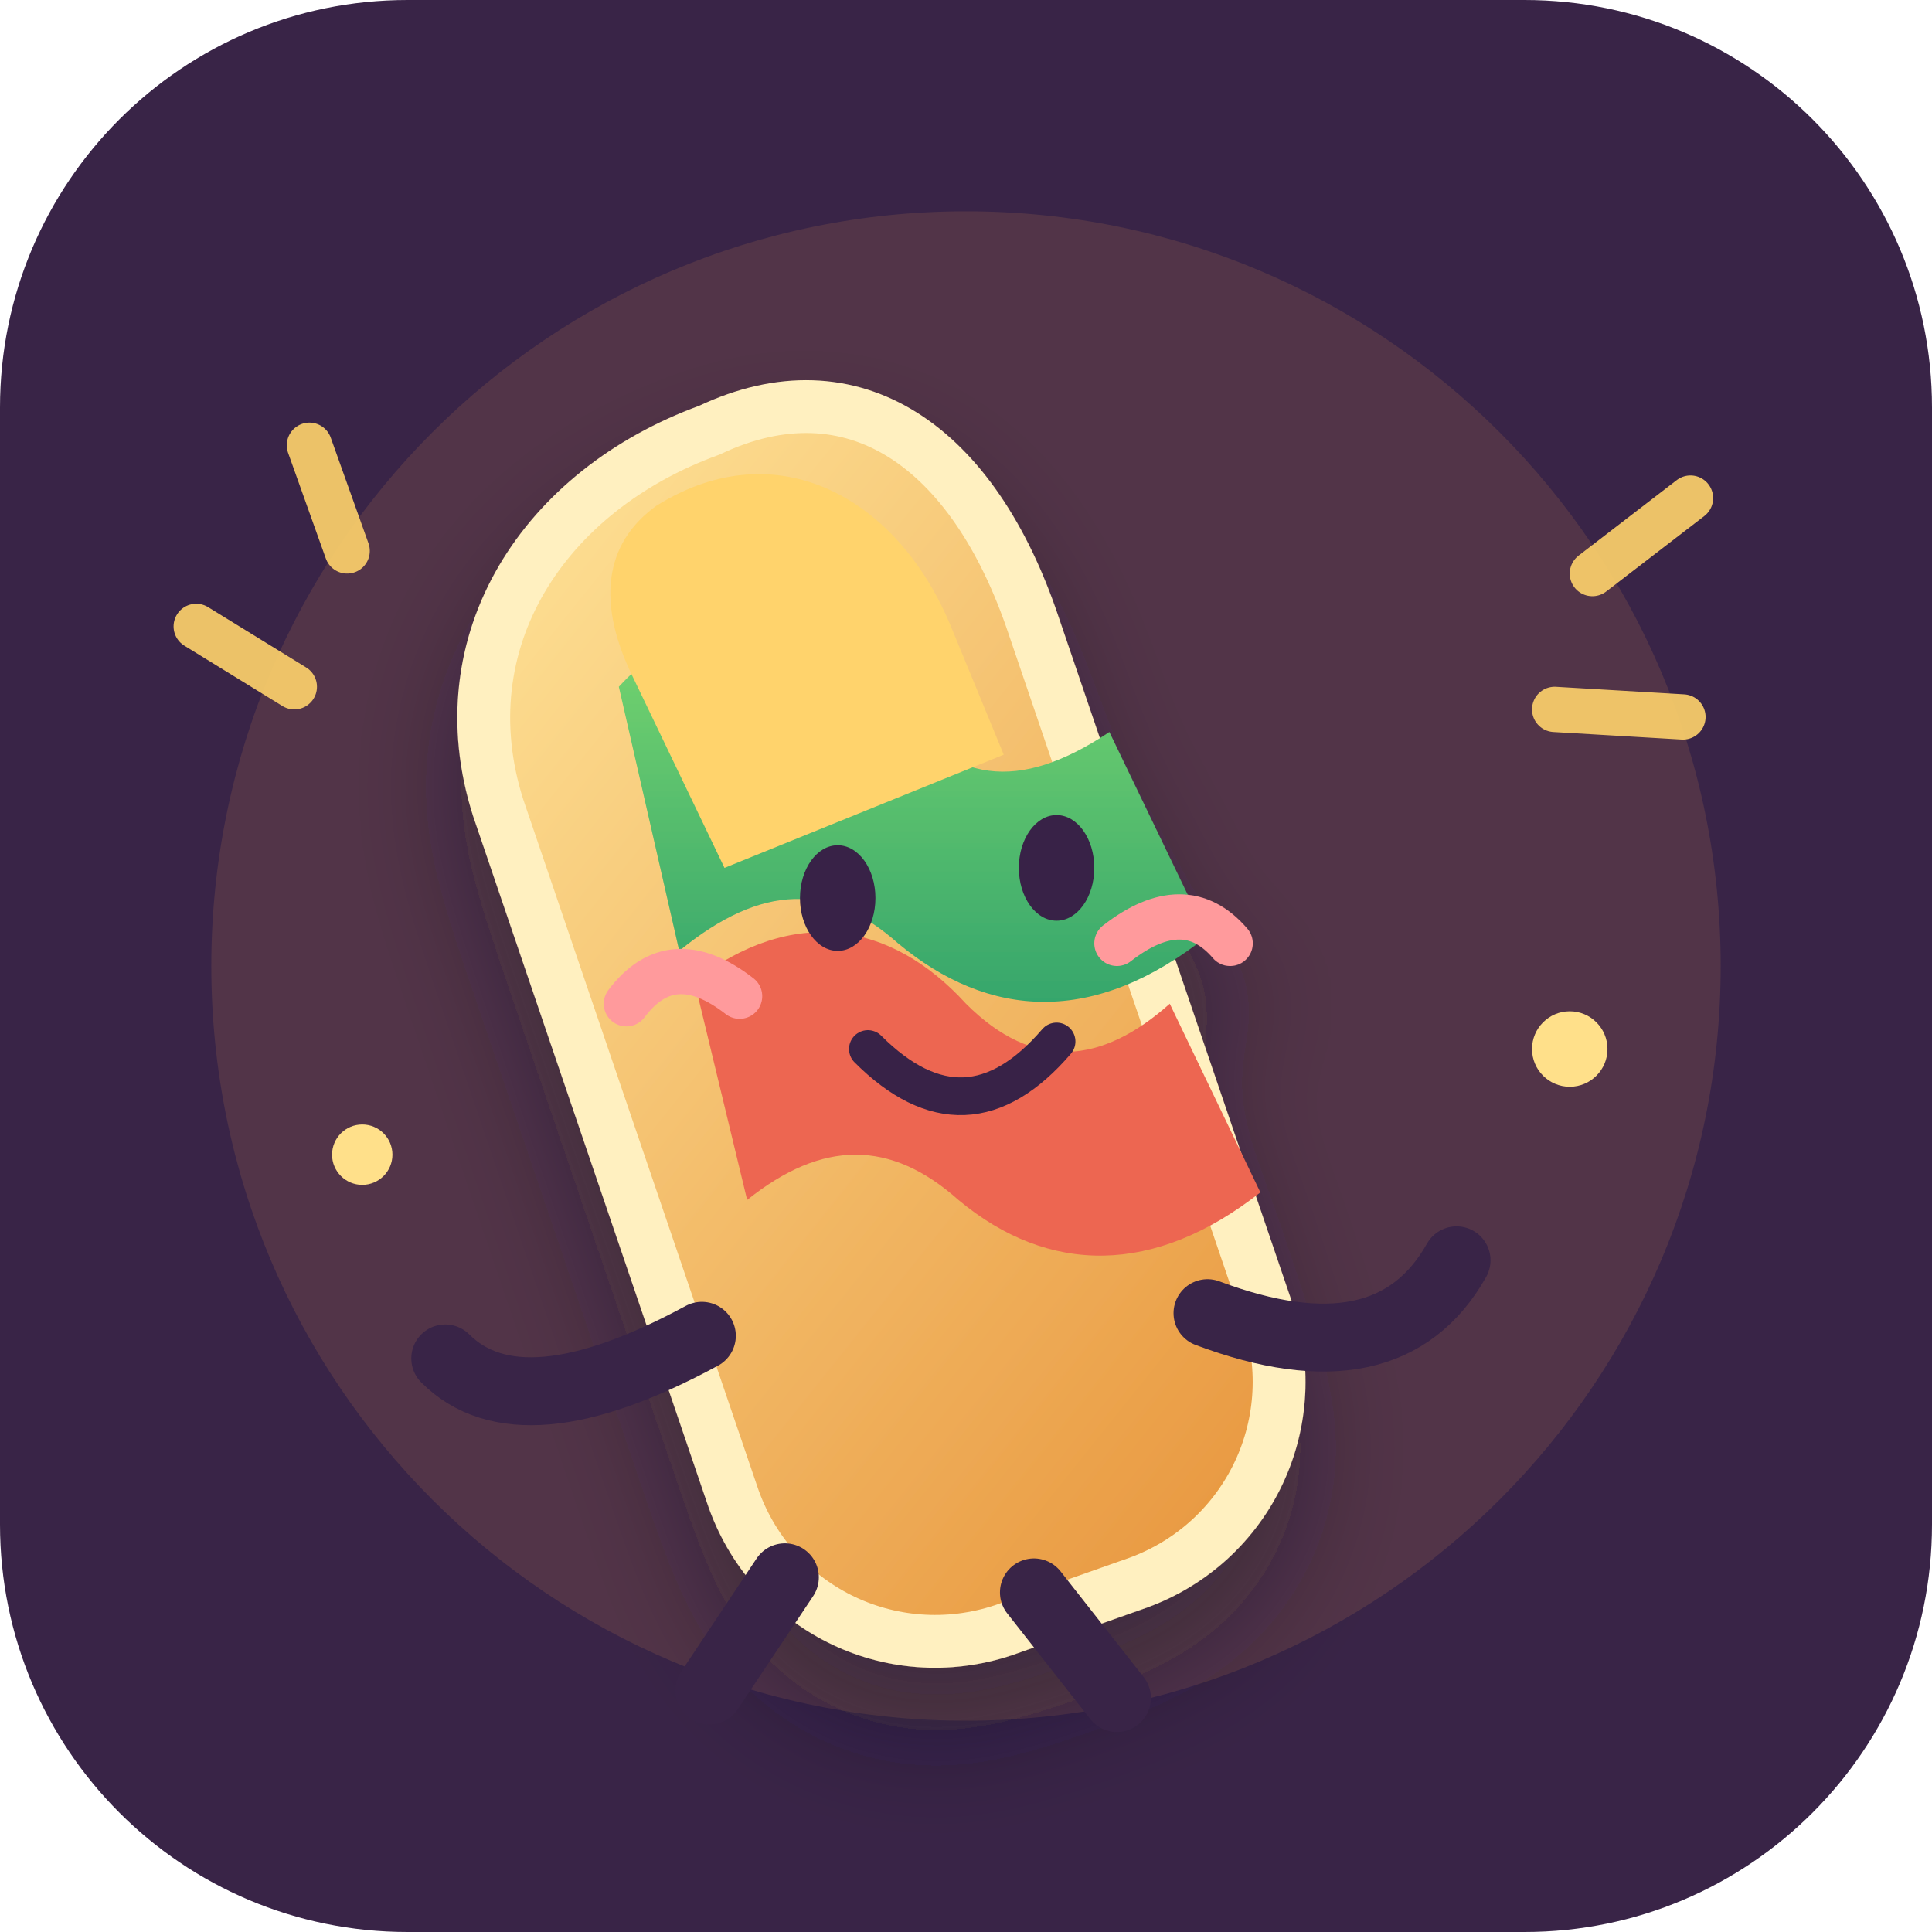
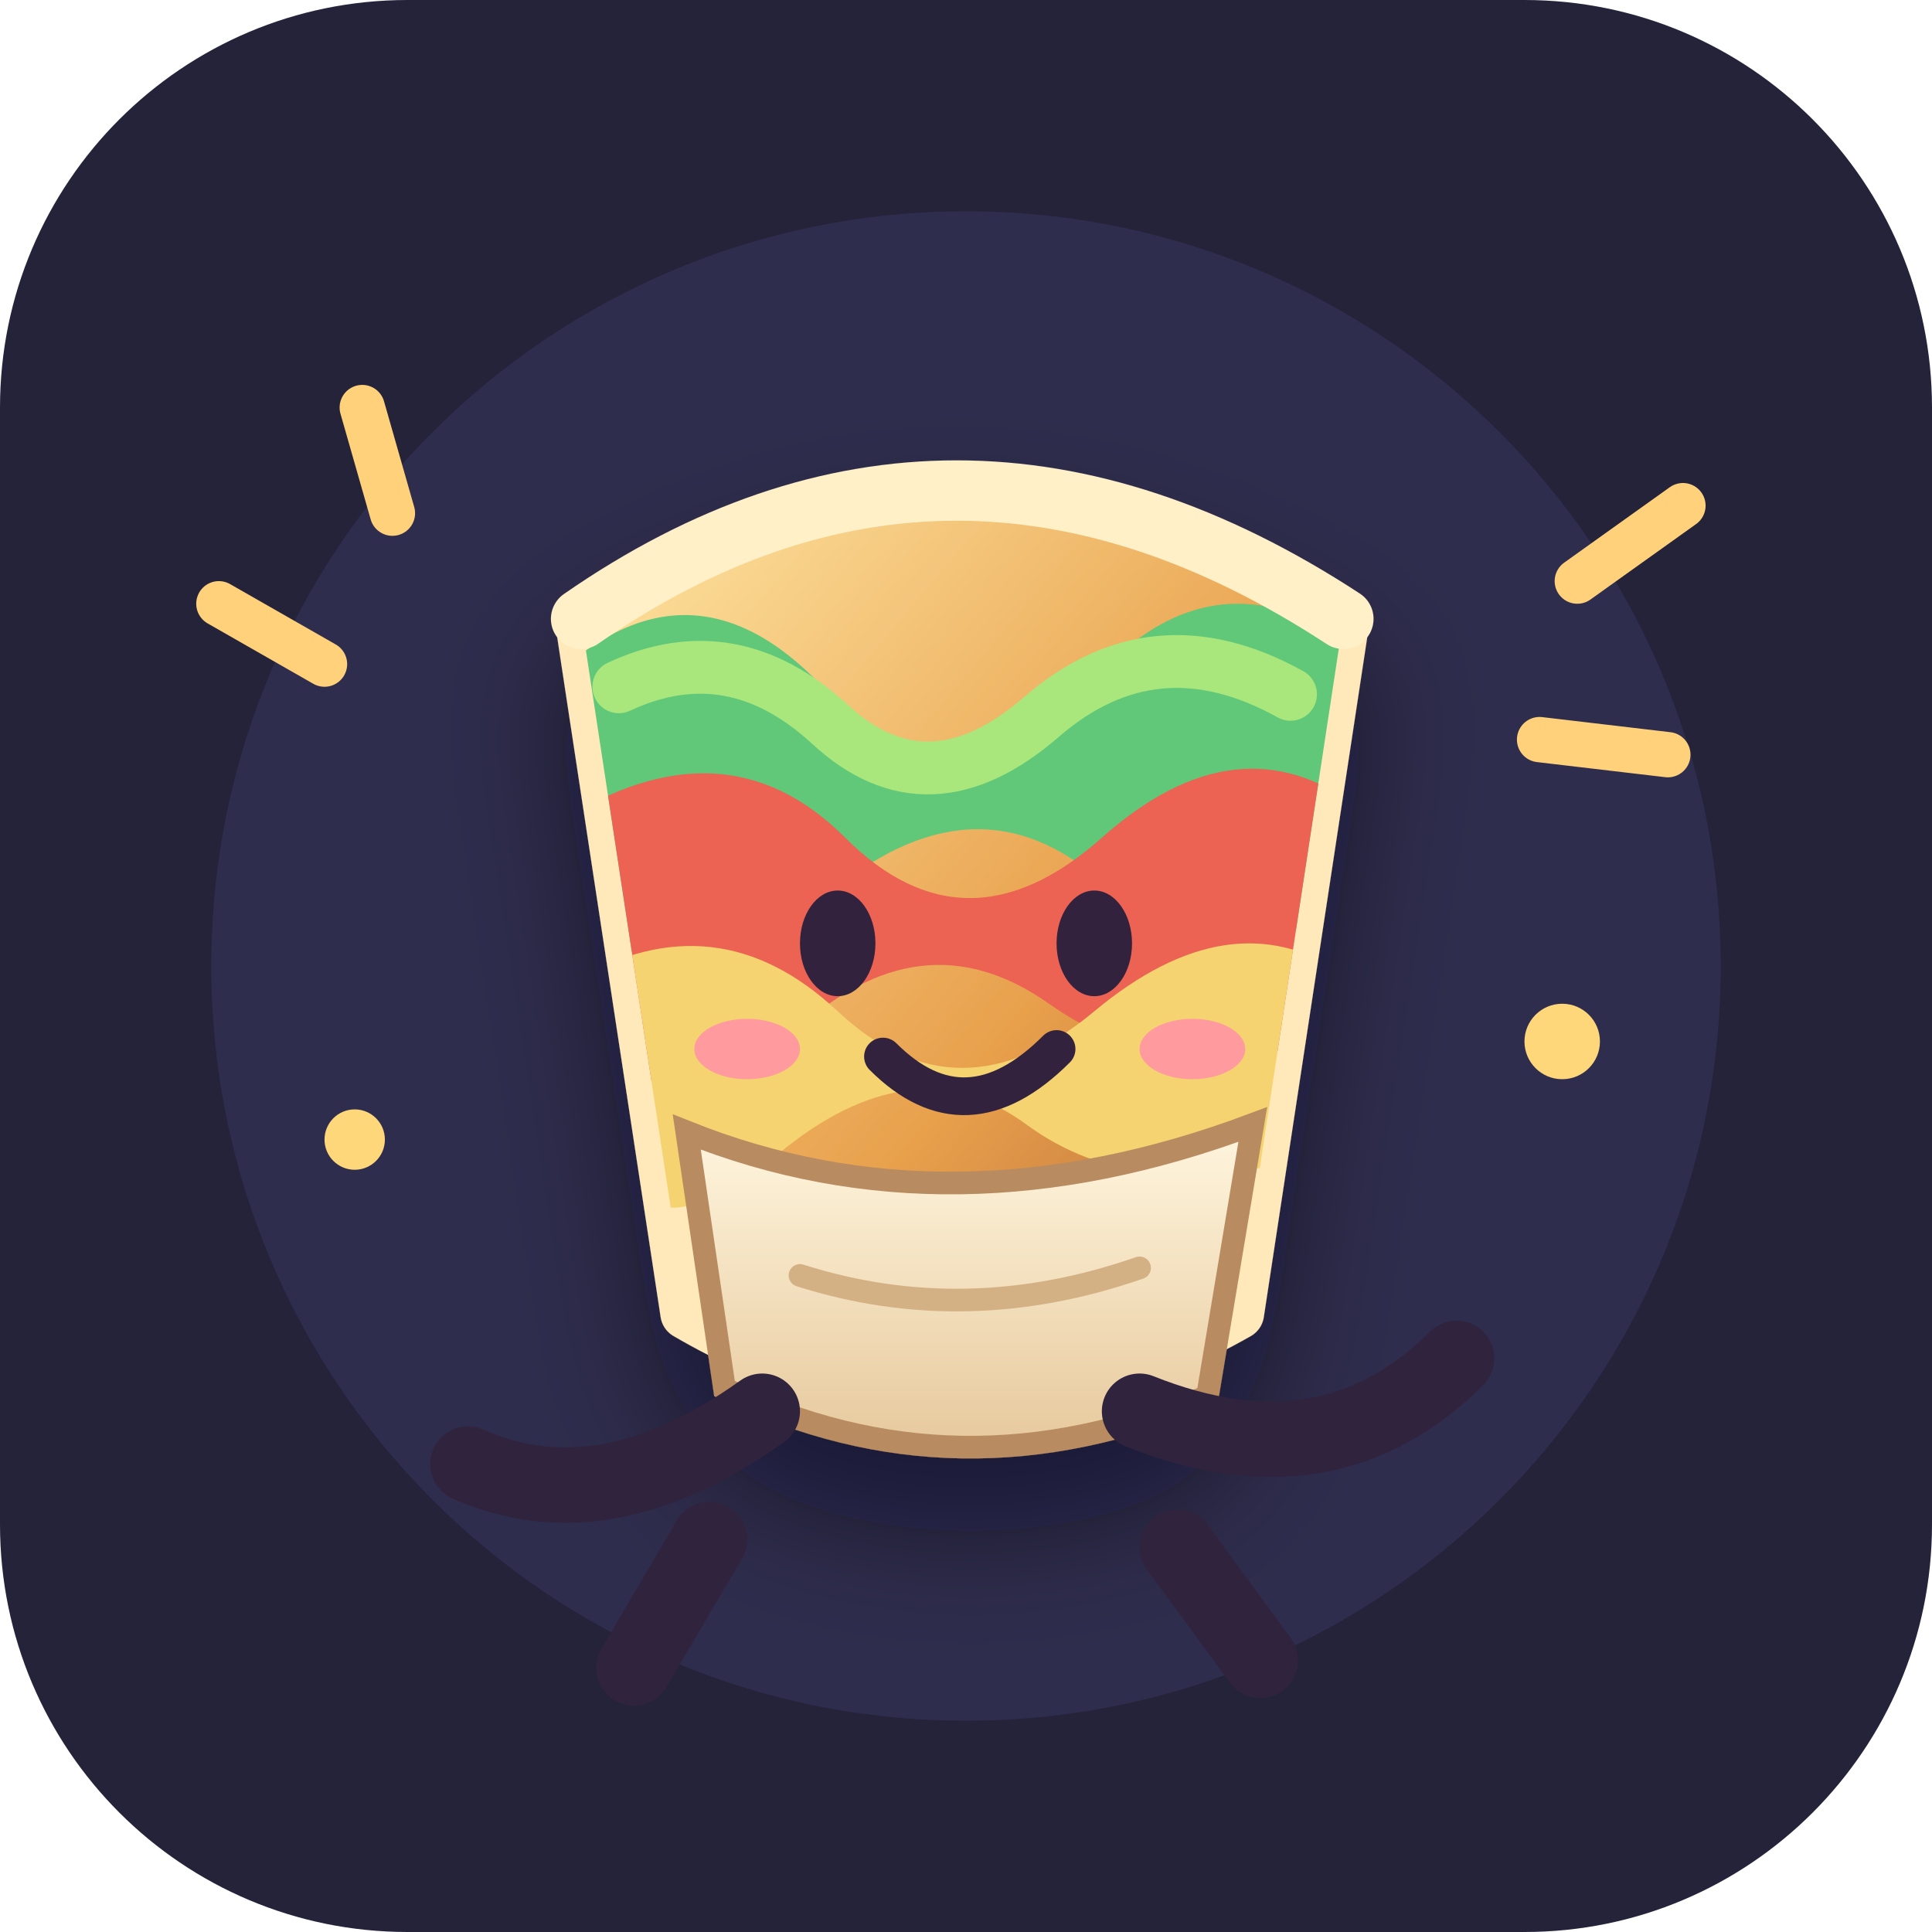
- <svg xmlns="http://www.w3.org/2000/svg" viewBox="0 0 256 256" role="img" aria-label="Бегущая мультяшная шаурма">
+ <svg xmlns="http://www.w3.org/2000/svg" viewBox="0 0 256 256" role="img" aria-label="Бегущая мультяшная шавуха">
  <defs>
-     <linearGradient id="wrap" x2=".8" y2="1">
-       <stop stop-color="#ffe59a" />
-       <stop offset="1" stop-color="#e99a42" />
+     <linearGradient id="bread" x1="0" y1="0" x2="1" y2="1">
+       <stop stop-color="#ffe7a5" />
+       <stop offset=".58" stop-color="#e8a04c" />
+       <stop offset="1" stop-color="#a95c32" />
    </linearGradient>
-     <linearGradient id="fill" x2="0" y2="1">
-       <stop stop-color="#78d66f" />
-       <stop offset="1" stop-color="#36a66c" />
+     <linearGradient id="paper" x1="0" y1="0" x2="0" y2="1">
+       <stop stop-color="#fff6df" />
+       <stop offset="1" stop-color="#e7c99d" />
    </linearGradient>
-     <filter id="shadow" x="-30%" y="-30%" width="160%" height="160%">
-       <feDropShadow dx="0" dy="9" stdDeviation="7" flood-color="#20152e" flood-opacity=".35" />
+     <clipPath id="inside">
+       <path d="M77 82Q126 48 178 82L164 174Q127 195 91 174Z" />
+     </clipPath>
+     <filter id="shade" x="-30%" y="-30%" width="160%" height="170%">
+       <feDropShadow dx="0" dy="10" stdDeviation="8" flood-color="#080a18" flood-opacity=".45" />
    </filter>
  </defs>
-   <rect width="256" height="256" rx="54" fill="#392447" />
-   <circle cx="128" cy="128" r="100" fill="#f6a34f" opacity=".13" />
-   <g fill="none" stroke="#ffd36c" stroke-width="6" stroke-linecap="round" opacity=".9">
-     <path d="M39 91l-13-8m20-10-5-14M211 76l13-10m-18 28 17 1">
-       <animate attributeName="opacity" values=".25;1;.25" dur="1s" repeatCount="indefinite" />
+   <rect width="256" height="256" rx="54" fill="#24233a" />
+   <circle cx="128" cy="128" r="100" fill="#9b86ff" opacity=".1" />
+   <g fill="none" stroke="#ffd17a" stroke-width="6" stroke-linecap="round">
+     <path d="M43 88l-14-8m23-12-4-14M209 77l14-10m-19 31 17 2">
+       <animate attributeName="opacity" values=".2;1;.2" dur=".9s" repeatCount="indefinite" />
    </path>
  </g>
-   <g filter="url(#shadow)">
+   <g filter="url(#shade)">
    <g>
-       <animateTransform attributeName="transform" type="translate" values="0 0;0 -8;0 0" dur=".48s" repeatCount="indefinite" />
-       <path d="M94 57c-22 8-35 28-28 50l31 91c5 15 21 23 36 18l17-6c15-5 23-21 18-36l-31-91c-8-24-24-35-43-26Z" fill="url(#wrap)" stroke="#fff0c0" stroke-width="7" />
-       <path d="M82 91c12-13 27-11 36 2 8 11 17 12 29 4l13 27c-15 12-29 11-41 1-9-8-18-8-29 1Z" fill="url(#fill)" />
-       <path d="M92 130c13-10 26-8 36 3 9 9 18 8 27 0l12 25c-14 11-28 11-40 1-9-8-18-8-28 0Z" fill="#ed6651" />
-       <path d="M87 67c16-10 32-1 39 16l7 17-37 15-12-25c-5-10-4-18 3-23Z" fill="#ffd36c" />
-       <ellipse cx="111" cy="119" rx="5" ry="7" fill="#392447" />
-       <ellipse cx="140" cy="115" rx="5" ry="7" fill="#392447" />
-       <path d="M115 139q13 13 25-1" fill="none" stroke="#392447" stroke-width="5" stroke-linecap="round" />
-       <path d="M98 132q-9-7-15 1m65-8q9-7 15 0" fill="none" stroke="#ff9a9c" stroke-width="6" stroke-linecap="round" />
+       <animateTransform attributeName="transform" type="translate" values="0 0;0 -6;0 0" dur=".5s" repeatCount="indefinite" />
+       <path d="M77 82Q126 48 178 82L164 174Q127 195 91 174Z" fill="url(#bread)" stroke="#ffe9bb" stroke-width="7" stroke-linejoin="round" />
+       <g clip-path="url(#inside)">
+         <path d="M72 91Q91 72 109 91T145 90T185 90L182 119Q162 130 145 116T108 120T74 116Z" fill="#61c878" />
+         <path d="M74 109Q96 95 112 111T146 111T180 107L177 137Q156 145 139 133T105 137T76 133Z" fill="#ec6252" />
+         <path d="M76 130Q95 119 111 134T145 134T178 129L174 153Q151 160 136 149T103 153T80 151Z" fill="#f4d36f" />
+         <path d="M82 91Q97 84 110 96T138 95T171 92" fill="none" stroke="#a9e77c" stroke-width="7" stroke-linecap="round" />
+       </g>
+       <path d="M77 82Q126 48 178 82" fill="none" stroke="#fff0c8" stroke-width="8" stroke-linecap="round" />
+       <path d="M91 150Q126 164 166 149L160 185Q127 199 96 184Z" fill="url(#paper)" stroke="#b88b61" stroke-width="3" />
+       <path d="M106 169Q128 176 151 168" fill="none" stroke="#d4b184" stroke-width="3" stroke-linecap="round" />
+       <ellipse cx="111" cy="125" rx="5" ry="7" fill="#30233d" />
+       <ellipse cx="145" cy="125" rx="5" ry="7" fill="#30233d" />
+       <path d="M117 140Q128 151 140 139" fill="none" stroke="#30233d" stroke-width="5" stroke-linecap="round" />
+       <ellipse cx="99" cy="139" rx="7" ry="4" fill="#ff9b9e" />
+       <ellipse cx="158" cy="139" rx="7" ry="4" fill="#ff9b9e" />
    </g>
  </g>
-   <g stroke="#392447" stroke-width="9" stroke-linecap="round" fill="none">
-     <path d="M93 177q-24 13-34 3">
-       <animate attributeName="d" values="M93 177q-24 13-34 3;M93 177q-21 -4-31 -18;M93 177q-24 13-34 3" dur=".48s" repeatCount="indefinite" />
+   <g fill="none" stroke="#30233d" stroke-width="10" stroke-linecap="round">
+     <path d="M101 187Q80 202 62 194">
+       <animate attributeName="d" values="M101 187Q80 202 62 194;M101 187Q82 177 63 181;M101 187Q80 202 62 194" dur=".5s" repeatCount="indefinite" />
    </path>
-     <path d="M160 174q24 9 33-7">
-       <animate attributeName="d" values="M160 174q24 9 33-7;M160 174q18 19 31 12;M160 174q24 9 33-7" dur=".48s" repeatCount="indefinite" />
+     <path d="M151 187Q176 197 193 180">
+       <animate attributeName="d" values="M151 187Q176 197 193 180;M151 187Q171 211 190 207;M151 187Q176 197 193 180" dur=".5s" repeatCount="indefinite" />
    </path>
-     <path d="M104 209l-10 15m43-13 11 14">
-       <animate attributeName="d" values="M104 209l-10 15m43-13 11 14;M104 209l-16 7m49-5 17 7;M104 209l-10 15m43-13 11 14" dur=".48s" repeatCount="indefinite" />
+     <path d="M94 204L84 221M156 205L167 220">
+       <animate attributeName="d" values="M94 204L84 221M156 205L167 220;M94 204L101 223M156 205L148 223;M94 204L84 221M156 205L167 220" dur=".5s" repeatCount="indefinite" />
    </path>
  </g>
-   <g fill="#ffe08a">
-     <circle cx="48" cy="153" r="4">
-       <animate attributeName="cy" values="153;143;153" dur=".8s" repeatCount="indefinite" />
+   <g fill="#ffd77b">
+     <circle cx="47" cy="151" r="4">
+       <animate attributeName="cy" values="151;140;151" dur=".8s" repeatCount="indefinite" />
    </circle>
-     <circle cx="208" cy="139" r="5">
-       <animate attributeName="cy" values="139;128;139" dur=".7s" repeatCount="indefinite" />
+     <circle cx="207" cy="138" r="5">
+       <animate attributeName="cy" values="138;126;138" dur=".7s" repeatCount="indefinite" />
    </circle>
  </g>
</svg>
